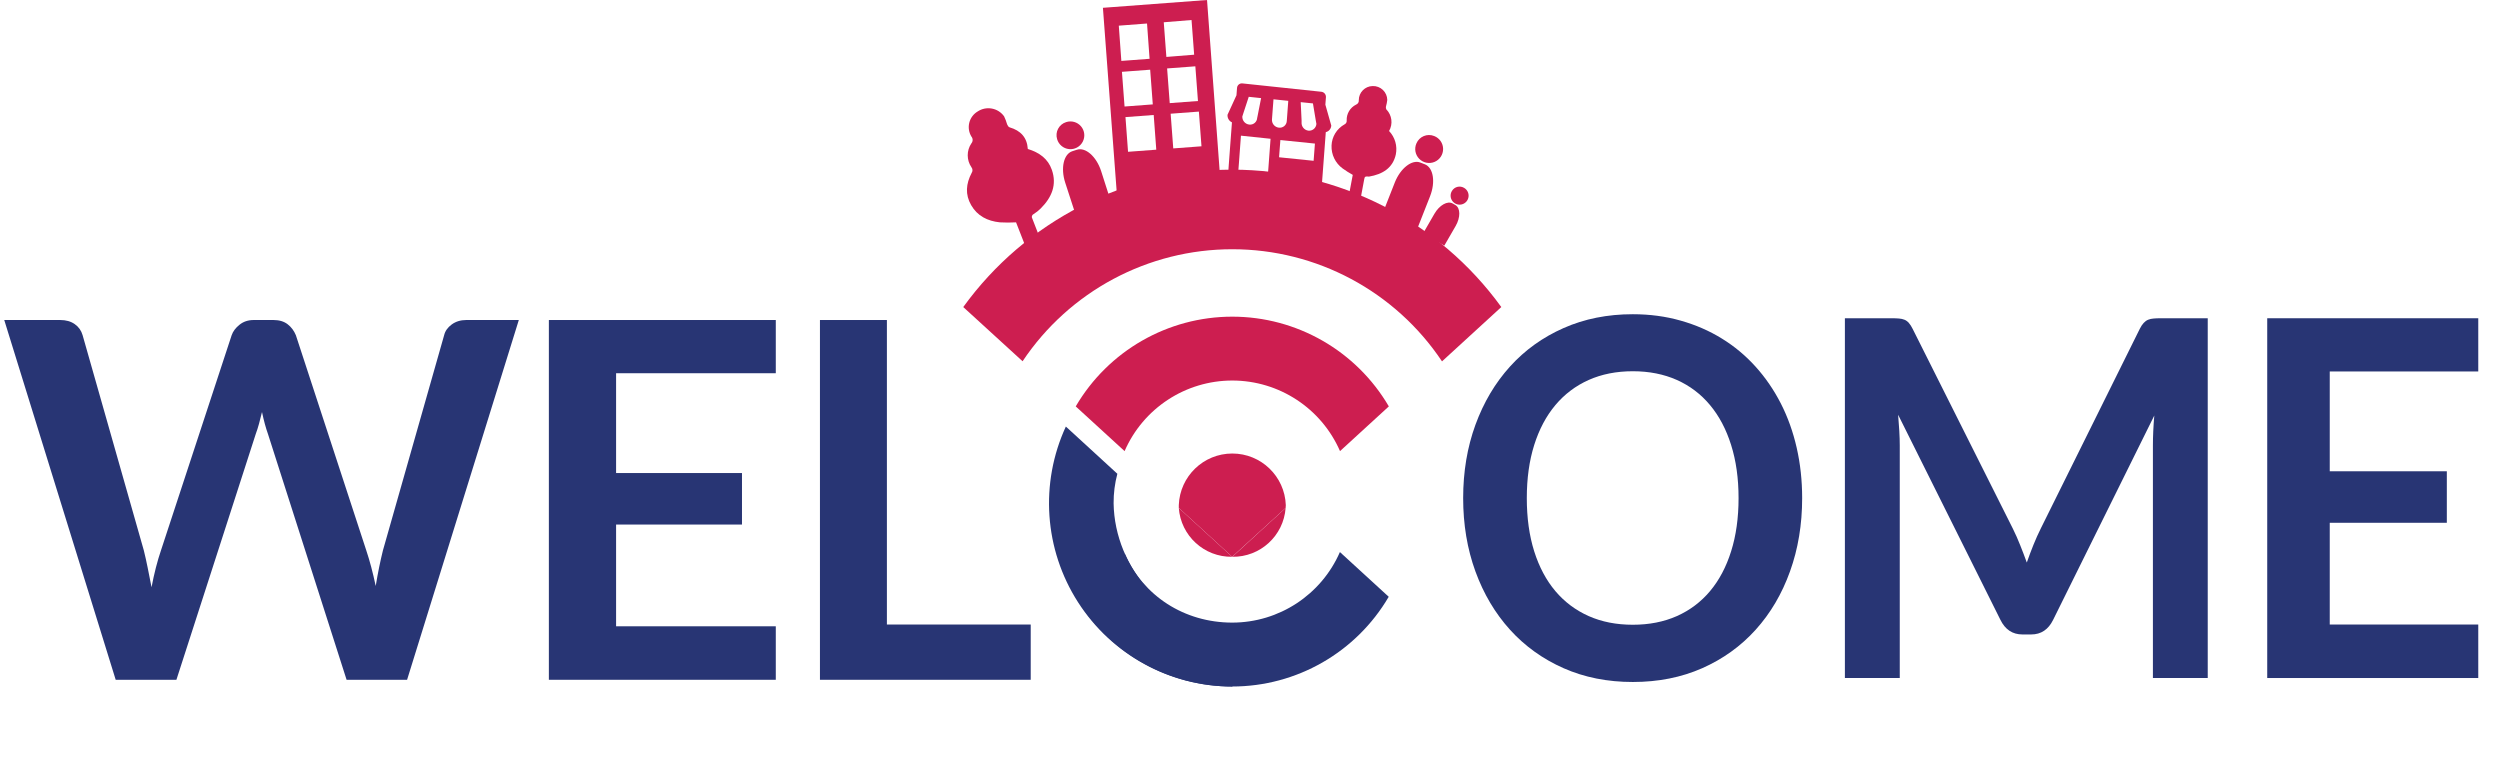
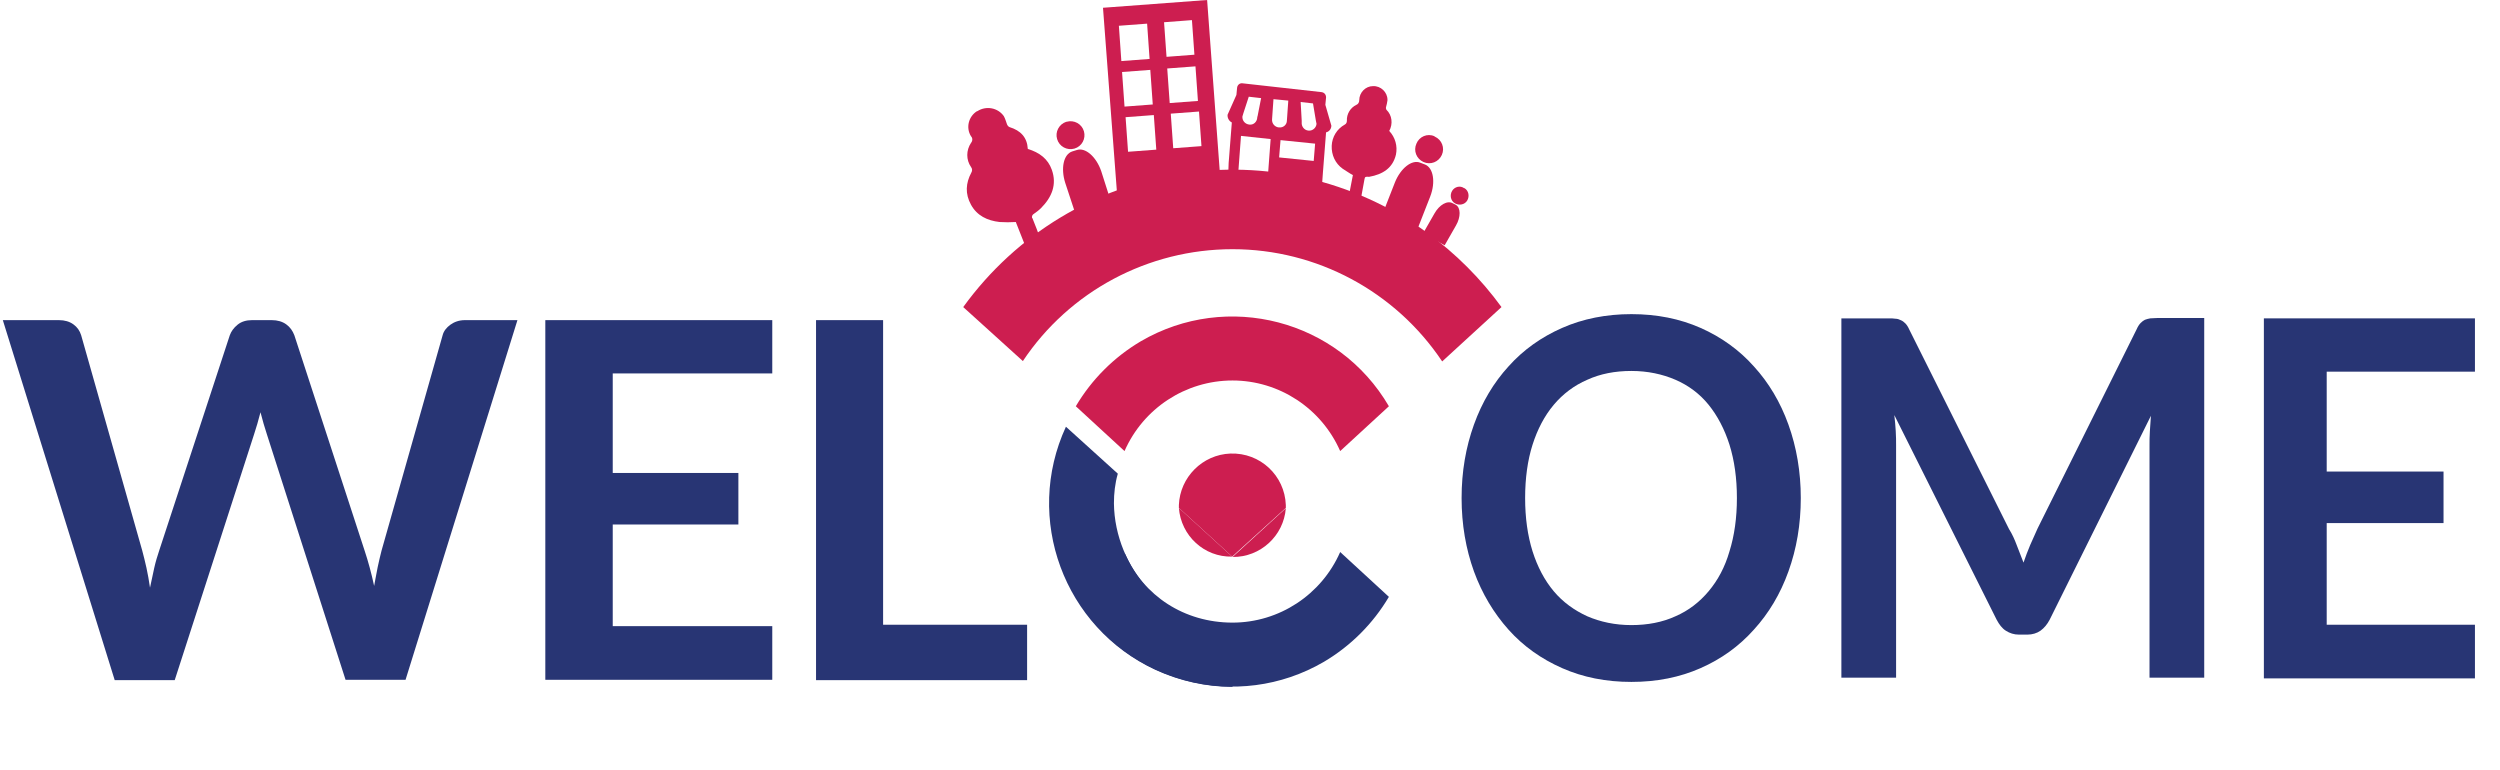
- <svg xmlns="http://www.w3.org/2000/svg" viewBox="0 0 708.35 218.07">
-   <defs>
-     <style>.cls-1{font-size:141px;font-family:Lato-Bold, Lato;font-weight:700;}.cls-1,.cls-8{fill:#283574;}.cls-2{letter-spacing:-0.02em;}.cls-3{letter-spacing:-0.02em;}.cls-4{letter-spacing:-0.02em;}.cls-5{letter-spacing:-0.03em;}.cls-6{fill:none;}.cls-7,.cls-9{fill:#cd1e50;}.cls-9{fill-rule:evenodd;}</style>
-   </defs>
-   <g id="Layer_2" data-name="Layer 2">
-     <g id="Layer_1-2" data-name="Layer 1">
-       <text class="cls-1" transform="translate(409.66 192.11) scale(0.93 1)">
-         <tspan class="cls-2">O</tspan>
-         <tspan class="cls-3" x="110.24" y="0">M</tspan>
-         <tspan x="238.91" y="0">E</tspan>
-       </text>
-       <text class="cls-1" transform="translate(0 192.61)">
-         <tspan class="cls-4">W</tspan>
-         <tspan class="cls-5" x="144.17" y="0">E</tspan>
-         <tspan x="220.98" y="0">L</tspan>
-       </text>
-       <line class="cls-6" x1="379.68" y1="156.42" x2="393.51" y2="169.09" />
-       <path class="cls-7" d="M364.27,143.92c0-.27.05-.53.05-.8a15.17,15.17,0,0,0-30.32,0c0,.27,0,.53,0,.8l15.12,13.84Z" />
-       <path class="cls-7" d="M334,143.92a14.92,14.92,0,0,0,15.12,13.84" />
-       <path class="cls-7" d="M349.16,157.76a14.92,14.92,0,0,0,15.11-13.84" />
-       <path class="cls-7" d="M349.16,107.82a33.31,33.31,0,0,1,30.52,20l13.83-12.67a51.4,51.4,0,0,0-88.71,0l13.84,12.67A33.29,33.29,0,0,1,349.16,107.82Z" />
-       <path class="cls-8" d="M349.16,178.11c-18.48-.05-33.36-17.06-33.63-35.51a31.62,31.62,0,0,1,1.06-8.36L302,120.86a51.92,51.92,0,0,0,47.16,73.66" />
-       <path class="cls-8" d="M349.16,176.41c-13.66,0-25.25-7.62-30.39-19.39l-14,12.07a51.4,51.4,0,0,0,88.71,0l-13.83-12.67A33.31,33.31,0,0,1,349.16,176.41Z" />
-       <path class="cls-9" d="M291.22,42.21c3.27,1,5.72,2.77,6.81,5.91,1.47,4.21,0,7.79-3.15,10.94a11.22,11.22,0,0,1-2,1.59.87.87,0,0,0-.39,1.27c.8,2,1.56,4,2.33,6l.39,1-4.35,1.68L287.89,63a41.51,41.51,0,0,1-4.58,0c-3.53-.36-6.39-1.83-8.14-4.87s-1.47-6.07.14-9.14a1.34,1.34,0,0,0-.07-1.61,6,6,0,0,1,0-6.77,1.49,1.49,0,0,0,0-1.91A5.15,5.15,0,0,1,277,31.59a5.49,5.49,0,0,1,7.5,1.37,14.11,14.11,0,0,1,.86,2.28c.14.32.38.74.68.83C289.21,37,291,38.94,291.22,42.21Z" />
-       <path class="cls-7" d="M304.88,61.16l-3.06-9.4c-1.34-4.12-.45-8.11,2-8.91l1.3-.42c2.44-.8,5.52,1.9,6.86,6L315,57.85Z" />
-       <path class="cls-7" d="M299.52,39.42a3.93,3.93,0,1,0,2.56-4.82A3.87,3.87,0,0,0,299.52,39.42Z" />
-       <path class="cls-7" d="M312.5,2.21l4.06,54.18L346,54.18,342,0ZM338.35,15.5l-7.87.63-.74-9.82,7.87-.64Zm-6.66,16.72,8-.6.74,9.83-8,.6Zm-1-12.83,8-.6.74,9.83-8,.6ZM318.89,33.18l8-.6.73,9.83-8,.6Zm-1-12.83,8-.6.74,9.83-8,.6ZM317,7.27l8-.61.72,10-8,.6Z" />
-       <path class="cls-9" d="M393.58,37.12a7.45,7.45,0,0,1,1.91,6.65c-.85,3.83-3.73,5.61-7.61,6.27-1-.13-1.21,0-1.32.63-.28,1.65-.61,3.29-.92,4.93l-.16.83-3.37-.64,1.18-6.24a28.89,28.89,0,0,1-2.87-1.82,7.65,7.65,0,0,1-3.14-6.5,7.17,7.17,0,0,1,3.7-6,1.07,1.07,0,0,0,.59-1.09,4.78,4.78,0,0,1,2.67-4.5,1.2,1.2,0,0,0,.76-1.26,4,4,0,0,1,3.94-4,4,4,0,0,1,4.13,3.93,11.13,11.13,0,0,1-.37,1.86,1.17,1.17,0,0,0,.1.82A5.11,5.11,0,0,1,393.58,37.12Z" />
-       <path class="cls-7" d="M391.57,60.94l3.64-9.25c1.59-4,4.84-6.58,7.24-5.63l1.28.5c2.4.94,3.06,5,1.46,9.06l-3.64,9.24Z" />
-       <path class="cls-7" d="M401.32,40.65a3.95,3.95,0,1,0,5.06-2.1A3.88,3.88,0,0,0,401.32,40.65Z" />
-       <path class="cls-7" d="M403.22,66.13l3.21-5.56c1.41-2.45,3.73-3.75,5.17-2.91l.77.44c1.45.84,1.48,3.49.07,5.94l-3.21,5.56Z" />
-       <path class="cls-7" d="M411.4,54.09a2.55,2.55,0,1,0,3.44-.86A2.51,2.51,0,0,0,411.4,54.09Z" />
-       <path class="cls-7" d="M349.16,70.62a71.41,71.41,0,0,0-59.42,31.74L272.93,87a94.09,94.09,0,0,1,152.45,0l-16.8,15.39A71.42,71.42,0,0,0,349.16,70.62Z" />
-       <path class="cls-7" d="M347.81,32.51a2.16,2.16,0,0,0,1.25,2.16l-.86,11.49L348,49l2.8.29.22-2.85.59-8,8.39.88-.59,8-.22,2.84,15.39,1.61.21-2.84.86-11.49a2,2,0,0,0,1.55-1.88l-1.67-5.9.16-2.14A1.46,1.46,0,0,0,374.38,26L352,23.63a1.37,1.37,0,0,0-1.5,1.28L350.34,27Zm20.71-3.57,3.49.36.8,4.81.18,1a2.06,2.06,0,0,1-2.26,1.91,2.2,2.2,0,0,1-1.94-2.35,2.44,2.44,0,0,0,0-.54l-.25-5.22Zm3.68,16.62-9.79-1,.37-4.88,9.79,1ZM360.4,33.82l.43-5.68,4.19.43-.42,5.69a2,2,0,0,1-2.26,1.91A2.2,2.2,0,0,1,360.4,33.82ZM352,33l.32-1,1.5-4.57,3.5.37-1,5.09a2.29,2.29,0,0,0-.11.52A2,2,0,0,1,354,35.3,2.2,2.2,0,0,1,352,33Z" />
+ <svg xmlns="http://www.w3.org/2000/svg" version="1.1" id="Layer_1" x="0px" y="0px" viewBox="0 0 708.3 218.1" style="enable-background:new 0 0 708.3 218.1;" xml:space="preserve">
+   <style type="text/css">
+ 	.st0{enable-background:new    ;}
+ 	.st1{fill:#283574;}
+ 	.st2{fill:none;}
+ 	.st3{fill:#CD1E50;}
+ </style>
+   <g id="Layer_2_1_">
+     <g id="Layer_1-2">
+       <g class="st0">
+         <path class="st1" d="M510.2,141.1c0,7.5-1.2,14.4-3.5,20.8c-2.3,6.4-5.6,11.9-9.8,16.5c-4.2,4.7-9.2,8.3-15.1,10.9     c-5.9,2.6-12.4,3.9-19.6,3.9c-7.2,0-13.7-1.3-19.6-3.9c-5.9-2.6-11-6.2-15.2-10.9c-4.2-4.7-7.5-10.2-9.8-16.5     c-2.3-6.4-3.5-13.3-3.5-20.8s1.2-14.4,3.5-20.8c2.3-6.4,5.6-11.9,9.8-16.5c4.2-4.7,9.3-8.3,15.2-10.9c5.9-2.6,12.5-3.9,19.6-3.9     c7.2,0,13.7,1.3,19.6,3.9c5.9,2.6,11,6.3,15.1,10.9c4.2,4.6,7.5,10.1,9.8,16.5C509,126.7,510.2,133.7,510.2,141.1z M492.1,141.1     c0-5.6-0.7-10.6-2.1-15.1c-1.4-4.4-3.4-8.2-5.9-11.3s-5.7-5.5-9.4-7.1c-3.7-1.6-7.9-2.5-12.5-2.5c-4.6,0-8.8,0.8-12.5,2.5     c-3.7,1.6-6.9,4-9.5,7.1c-2.6,3.1-4.6,6.9-6,11.3c-1.4,4.4-2.1,9.5-2.1,15.1c0,5.6,0.7,10.6,2.1,15.1c1.4,4.4,3.4,8.2,6,11.3     c2.6,3.1,5.8,5.4,9.5,7.1c3.7,1.6,7.9,2.5,12.5,2.5c4.6,0,8.8-0.8,12.5-2.5c3.7-1.6,6.8-4,9.4-7.1s4.6-6.8,5.9-11.3     C491.4,151.7,492.1,146.7,492.1,141.1z" />
+       </g>
+       <g class="st0">
+         <path class="st1" d="M571.4,154.5c0.6,1.6,1.3,3.3,1.9,4.9c0.6-1.7,1.2-3.4,1.9-5c0.7-1.6,1.4-3.2,2.1-4.7l28.1-56.5     c0.3-0.7,0.7-1.3,1.1-1.7c0.4-0.4,0.8-0.7,1.2-0.9c0.5-0.2,1-0.3,1.5-0.4c0.6,0,1.2-0.1,2-0.1h13.3v101.9H609v-65.8     c0-1.2,0-2.6,0.1-4c0.1-1.5,0.2-2.9,0.3-4.4l-28.7,57.8c-0.7,1.3-1.5,2.3-2.6,3.1c-1,0.7-2.3,1.1-3.7,1.1h-2.4     c-1.4,0-2.6-0.4-3.7-1.1s-1.9-1.8-2.6-3.1l-29-58c0.2,1.6,0.3,3.1,0.4,4.5c0.1,1.5,0.1,2.9,0.1,4.1v65.8h-15.5V90.2h13.3     c0.8,0,1.5,0,2,0.1c0.6,0,1.1,0.2,1.5,0.4c0.5,0.2,0.9,0.5,1.3,0.9c0.4,0.4,0.8,1,1.1,1.7l28.3,56.6     C570.1,151.3,570.8,152.9,571.4,154.5z" />
+       </g>
+       <g class="st0">
+         <path class="st1" d="M701.2,90.2v15.1h-42v28.3h33.1v14.6h-33.1V177h42v15.2h-59.8V90.2H701.2z" />
+       </g>
+       <g class="st0">
+         <path class="st1" d="M0.8,90.7h15.9c1.6,0,3,0.4,4.1,1.2c1.1,0.8,1.8,1.8,2.2,3.1l17.3,61c0.4,1.5,0.8,3.1,1.2,4.9     c0.4,1.8,0.7,3.6,1,5.6c0.4-2,0.8-3.8,1.2-5.6c0.4-1.8,0.9-3.4,1.4-4.9l20-61c0.4-1.1,1.1-2.1,2.2-3c1.1-0.9,2.5-1.3,4.1-1.3h5.6     c1.6,0,3,0.4,4.1,1.2c1.1,0.8,1.8,1.8,2.3,3.1l19.9,61c1,3,1.9,6.3,2.7,10c0.3-1.8,0.7-3.6,1-5.3c0.4-1.7,0.7-3.3,1.1-4.7     l17.3-61c0.3-1.2,1.1-2.2,2.2-3s2.5-1.3,4.1-1.3h14.9l-31.7,101.9H97.9L75.6,123c-0.3-0.9-0.6-1.9-0.9-2.9     c-0.3-1-0.6-2.1-0.9-3.3c-0.3,1.2-0.6,2.3-0.9,3.3c-0.3,1-0.6,2-0.9,2.9l-22.5,69.7H32.5L0.8,90.7z" />
+       </g>
+       <g class="st0">
+         <path class="st1" d="M218.8,90.7v15.1h-45.2V134h35.6v14.6h-35.6v28.8h45.2v15.2h-64.3V90.7H218.8z" />
+       </g>
+       <g class="st0">
+         <path class="st1" d="M250.2,177h40.8v15.7h-59.8V90.7h19V177z" />
+       </g>
+       <line class="st2" x1="379.7" y1="156.4" x2="393.5" y2="169.1" />
+       <path class="st3" d="M364.3,143.9c0-0.3,0-0.5,0-0.8c-0.3-8.4-7.3-14.9-15.7-14.6c-7.9,0.3-14.3,6.7-14.6,14.6c0,0.3,0,0.5,0,0.8    l15.1,13.8L364.3,143.9z" />
+       <path class="st3" d="M334,143.9c0.6,7.9,7.2,14,15.1,13.8" />
+       <path class="st3" d="M349.2,157.8c7.9,0.1,14.5-6,15.1-13.8" />
+       <path class="st3" d="M349.2,107.8c13.2,0,25.2,7.9,30.5,20l13.8-12.7c-14.3-24.5-45.8-32.7-70.3-18.4    c-7.6,4.5-13.9,10.8-18.4,18.4l13.8,12.7C323.9,115.7,335.9,107.8,349.2,107.8z" />
+       <path class="st1" d="M349.2,178.1c-18.5-0.1-33.4-17.1-33.6-35.5c0-2.8,0.3-5.6,1.1-8.4L302,120.9c-12,26-0.6,56.9,25.4,68.9    c6.8,3.1,14.2,4.8,21.8,4.8" />
+       <path class="st1" d="M349.2,176.4c-13.7,0-25.2-7.6-30.4-19.4l-14,12.1c14.3,24.5,45.8,32.7,70.3,18.4    c7.6-4.5,13.9-10.8,18.4-18.4l-13.8-12.7C374.4,168.5,362.4,176.4,349.2,176.4z" />
+       <path class="st3" d="M291.2,42.2c3.3,1,5.7,2.8,6.8,5.9c1.5,4.2,0,7.8-3.1,10.9c-0.6,0.6-1.3,1.1-2,1.6c-0.4,0.2-0.6,0.7-0.5,1.1    c0,0,0,0.1,0.1,0.1c0.8,2,1.6,4,2.3,6l0.4,1l-4.4,1.7l-3-7.6c-1.5,0.1-3.1,0.1-4.6,0c-3.5-0.4-6.4-1.8-8.1-4.9s-1.5-6.1,0.1-9.1    c0.3-0.5,0.3-1.1-0.1-1.6c-1.4-2-1.4-4.7,0-6.8c0.5-0.6,0.5-1.4,0-1.9c-1.5-2.4-0.7-5.6,1.7-7.1c0,0,0,0,0.1,0    c2.5-1.6,5.8-1,7.5,1.4c0.4,0.7,0.6,1.5,0.9,2.3c0.1,0.3,0.4,0.7,0.7,0.8C289.2,37,291,38.9,291.2,42.2z" />
+       <path class="st3" d="M304.9,61.2l-3.1-9.4c-1.3-4.1-0.5-8.1,2-8.9l1.3-0.4c2.4-0.8,5.5,1.9,6.9,6l3,9.4L304.9,61.2z" />
+       <path class="st3" d="M299.5,39.4c0.6,2.1,2.8,3.3,4.9,2.7c2.1-0.6,3.3-2.8,2.7-4.9s-2.8-3.3-4.9-2.7c0,0-0.1,0-0.1,0    C300,35.2,298.9,37.4,299.5,39.4z" />
+       <path class="st3" d="M312.5,2.2l4.1,54.2l29.4-2.2L342,0L312.5,2.2z M338.4,15.5l-7.9,0.6l-0.7-9.8l7.9-0.6L338.4,15.5z     M331.7,32.2l8-0.6l0.7,9.8l-8,0.6L331.7,32.2z M330.7,19.4l8-0.6l0.7,9.8l-8,0.6L330.7,19.4z M318.9,33.2l8-0.6l0.7,9.8l-8,0.6    L318.9,33.2z M317.9,20.4l8-0.6l0.7,9.8l-8,0.6L317.9,20.4z M317,7.3l8-0.6l0.7,10l-8,0.6L317,7.3z" />
+       <path class="st3" d="M393.6,37.1c1.7,1.8,2.4,4.3,1.9,6.7c-0.9,3.8-3.7,5.6-7.6,6.3c-1-0.1-1.2,0-1.3,0.6    c-0.3,1.7-0.6,3.3-0.9,4.9l-0.2,0.8l-3.4-0.6l1.2-6.2c-1-0.5-1.9-1.2-2.9-1.8c-2.1-1.5-3.2-3.9-3.1-6.5c0.1-2.5,1.5-4.8,3.7-6    c0.4-0.2,0.6-0.6,0.6-1.1c-0.1-1.9,1-3.7,2.7-4.5c0.5-0.2,0.8-0.7,0.8-1.3c0-2.2,1.8-4,3.9-4c2.2-0.1,4.1,1.7,4.1,3.9    c0,0,0,0,0,0.1c-0.1,0.6-0.2,1.3-0.4,1.9c-0.1,0.3,0,0.6,0.1,0.8C394.4,32.6,394.7,35.1,393.6,37.1z" />
+       <path class="st3" d="M391.6,60.9l3.6-9.2c1.6-4,4.8-6.6,7.2-5.6l1.3,0.5c2.4,0.9,3.1,5,1.5,9.1l-3.6,9.2L391.6,60.9z" />
+       <path class="st3" d="M401.3,40.7c-0.9,2,0,4.3,2,5.2c2,0.9,4.3,0,5.2-2c0.9-2,0-4.3-2-5.2c0,0-0.1,0-0.1-0.1    C404.4,37.7,402.1,38.7,401.3,40.7z" />
+       <path class="st3" d="M403.2,66.1l3.2-5.6c1.4-2.5,3.7-3.8,5.2-2.9l0.8,0.4c1.5,0.8,1.5,3.5,0.1,5.9l-3.2,5.6L403.2,66.1z" />
+       <path class="st3" d="M411.4,54.1c-0.7,1.2-0.4,2.8,0.8,3.5c1.2,0.7,2.8,0.4,3.5-0.8s0.4-2.8-0.8-3.5c0,0,0,0-0.1,0    C413.7,52.5,412.1,52.9,411.4,54.1z" />
+       <path class="st3" d="M349.2,70.6c-23.9,0-46.2,11.9-59.4,31.7L272.9,87c30.5-42.1,89.3-51.5,131.4-21.1c8.1,5.9,15.2,13,21.1,21.1    l-16.8,15.4C395.3,82.5,373,70.6,349.2,70.6z" />
+       <path class="st3" d="M347.8,32.5c-0.1,0.9,0.4,1.8,1.2,2.2l-0.9,11.5L348,49l2.8,0.3l0.2-2.8l0.6-8l8.4,0.9l-0.6,8l-0.2,2.8    l15.4,1.6l0.2-2.8l0.9-11.5c0.9-0.2,1.5-1,1.5-1.9l-1.7-5.9l0.2-2.1c0-0.8-0.5-1.4-1.3-1.5L352,23.6c-0.8-0.1-1.4,0.5-1.5,1.2    c0,0,0,0,0,0l-0.2,2.1L347.8,32.5z M368.5,28.9l3.5,0.4l0.8,4.8l0.2,1c-0.1,1.1-1.1,2-2.2,1.9c0,0,0,0-0.1,0    c-1.2-0.1-2-1.2-1.9-2.3c0-0.2,0-0.4,0-0.5L368.5,28.9L368.5,28.9z M372.2,45.6l-9.8-1l0.4-4.9l9.8,1L372.2,45.6z M360.4,33.8    l0.4-5.7l4.2,0.4l-0.4,5.7c0,1.1-1,2-2.1,1.9c-0.1,0-0.1,0-0.2,0C361.2,36,360.3,35,360.4,33.8z M352,33l0.3-1l1.5-4.6l3.5,0.4    l-1,5.1c-0.1,0.2-0.1,0.3-0.1,0.5c-0.1,1.1-1,2-2.1,1.9c0,0-0.1,0-0.1,0C352.8,35.2,351.9,34.2,352,33z" />
    </g>
  </g>
</svg>
